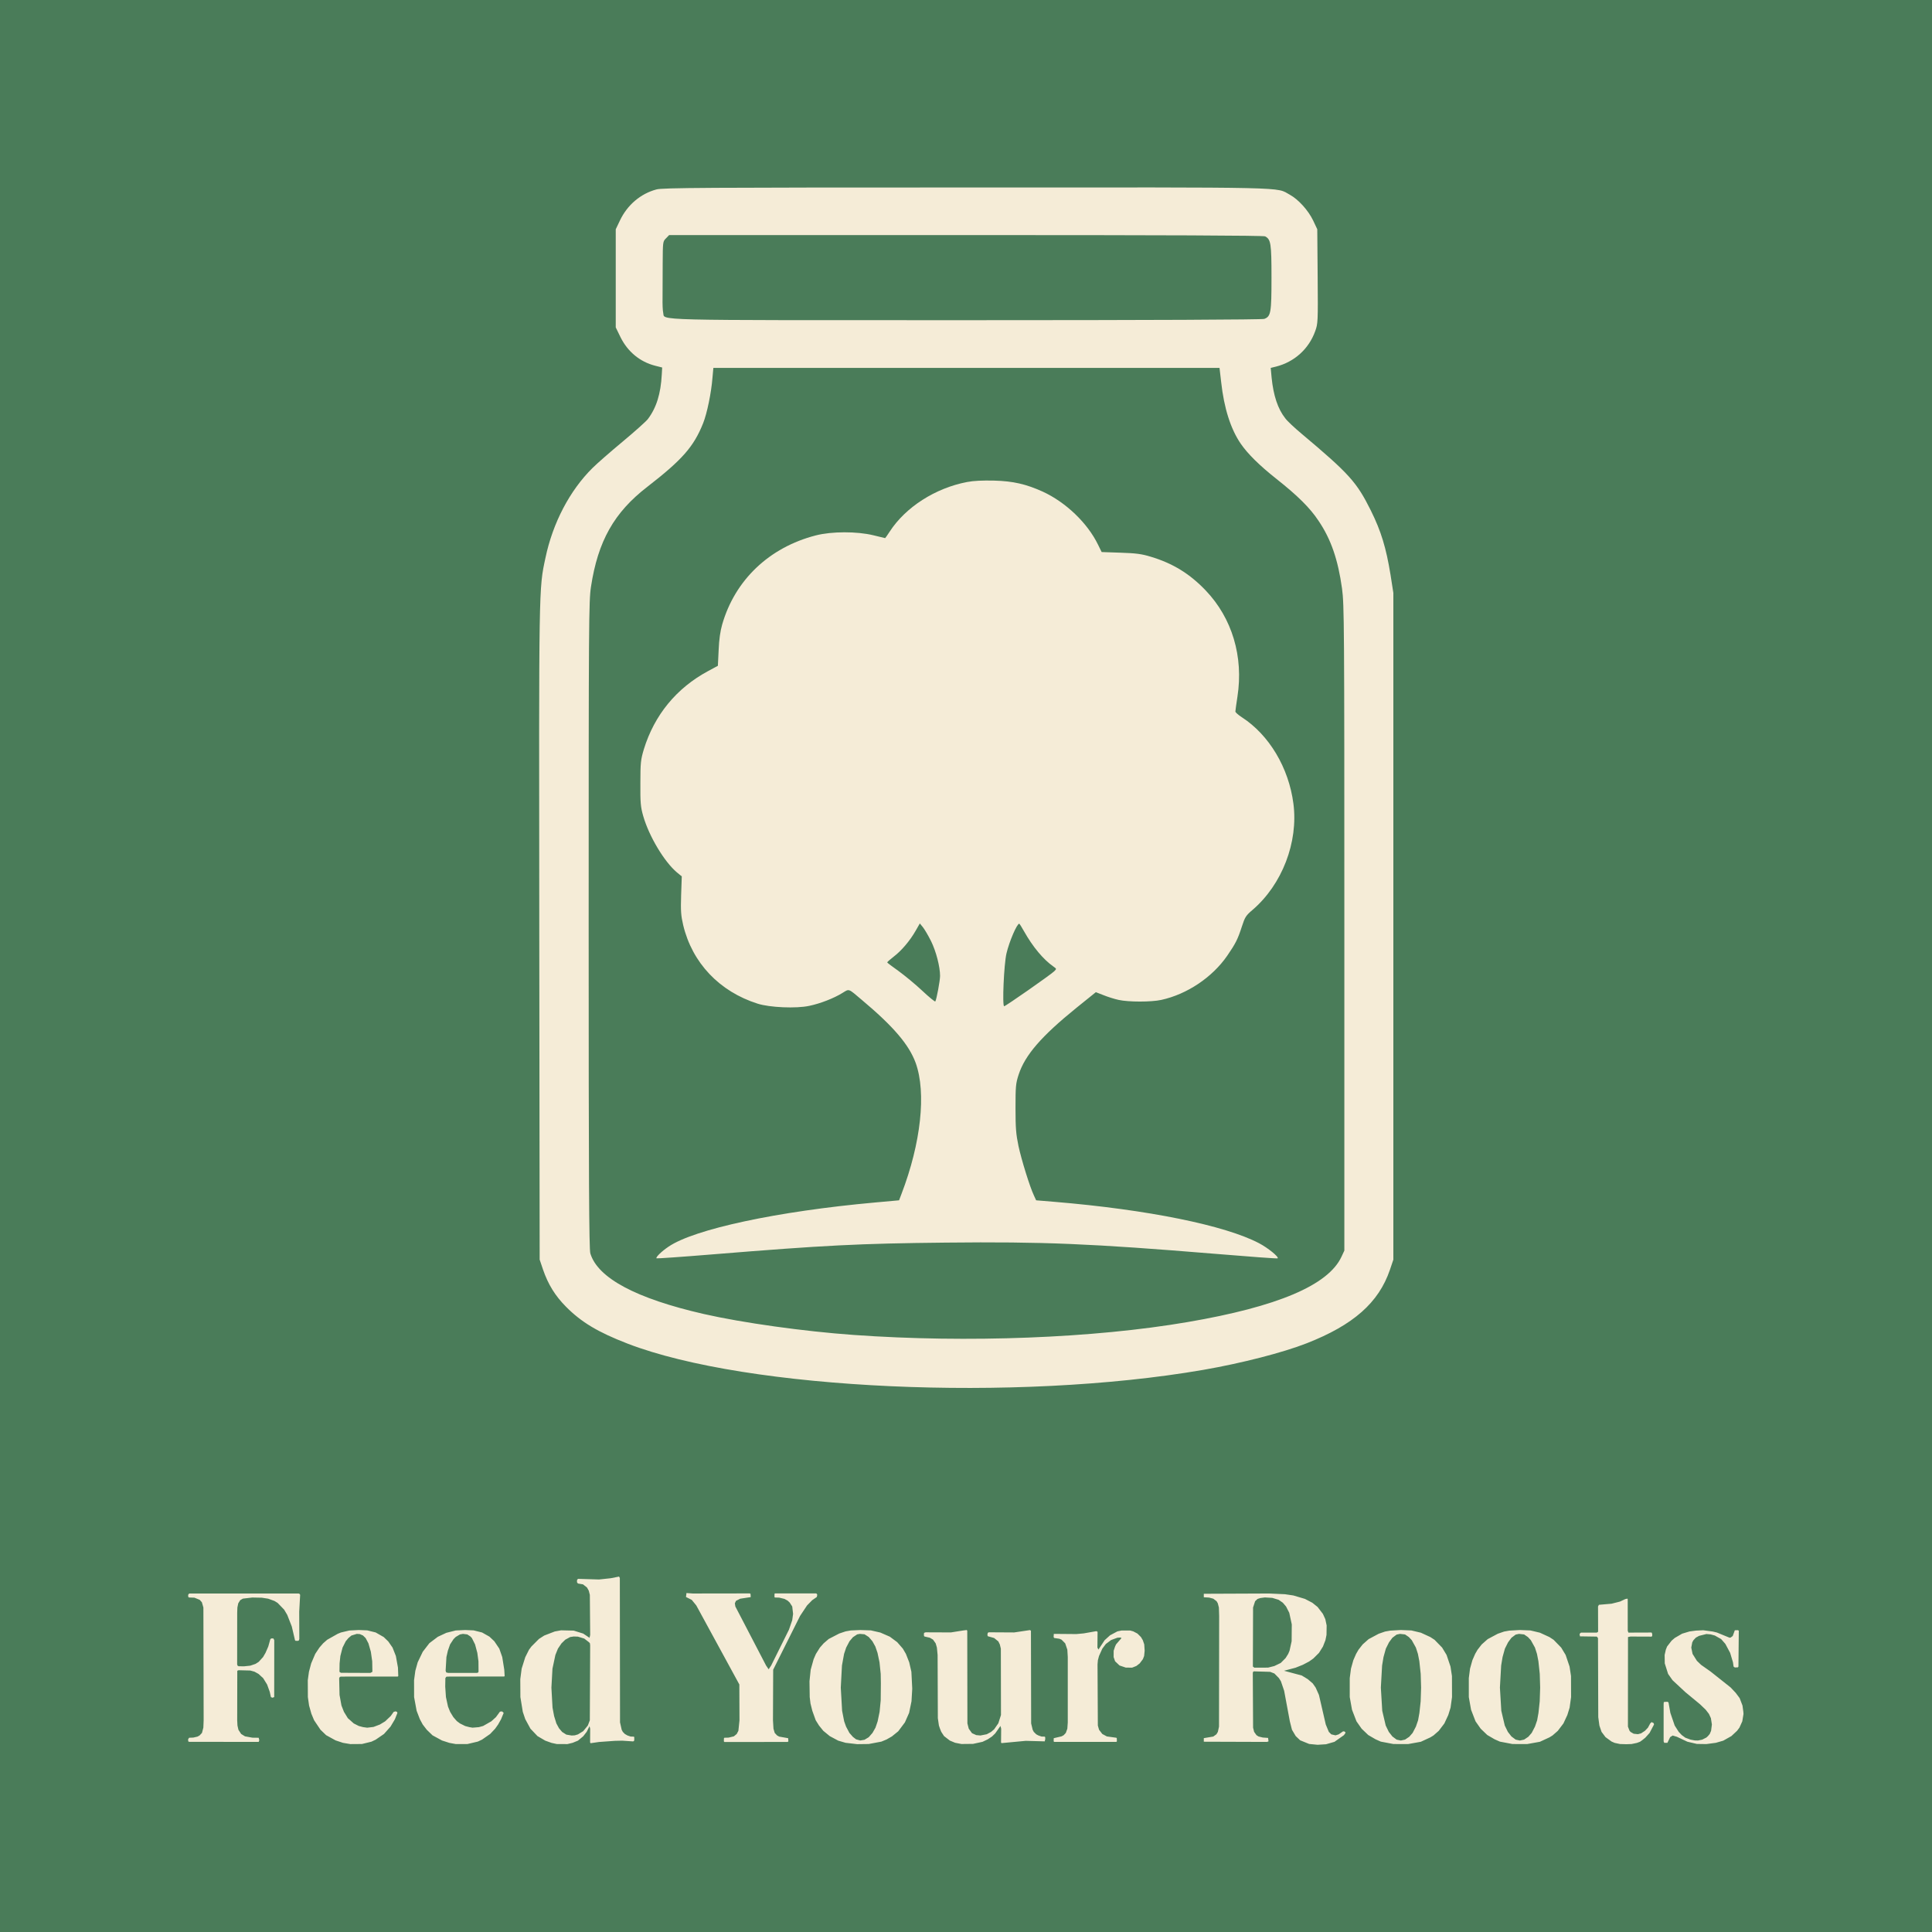
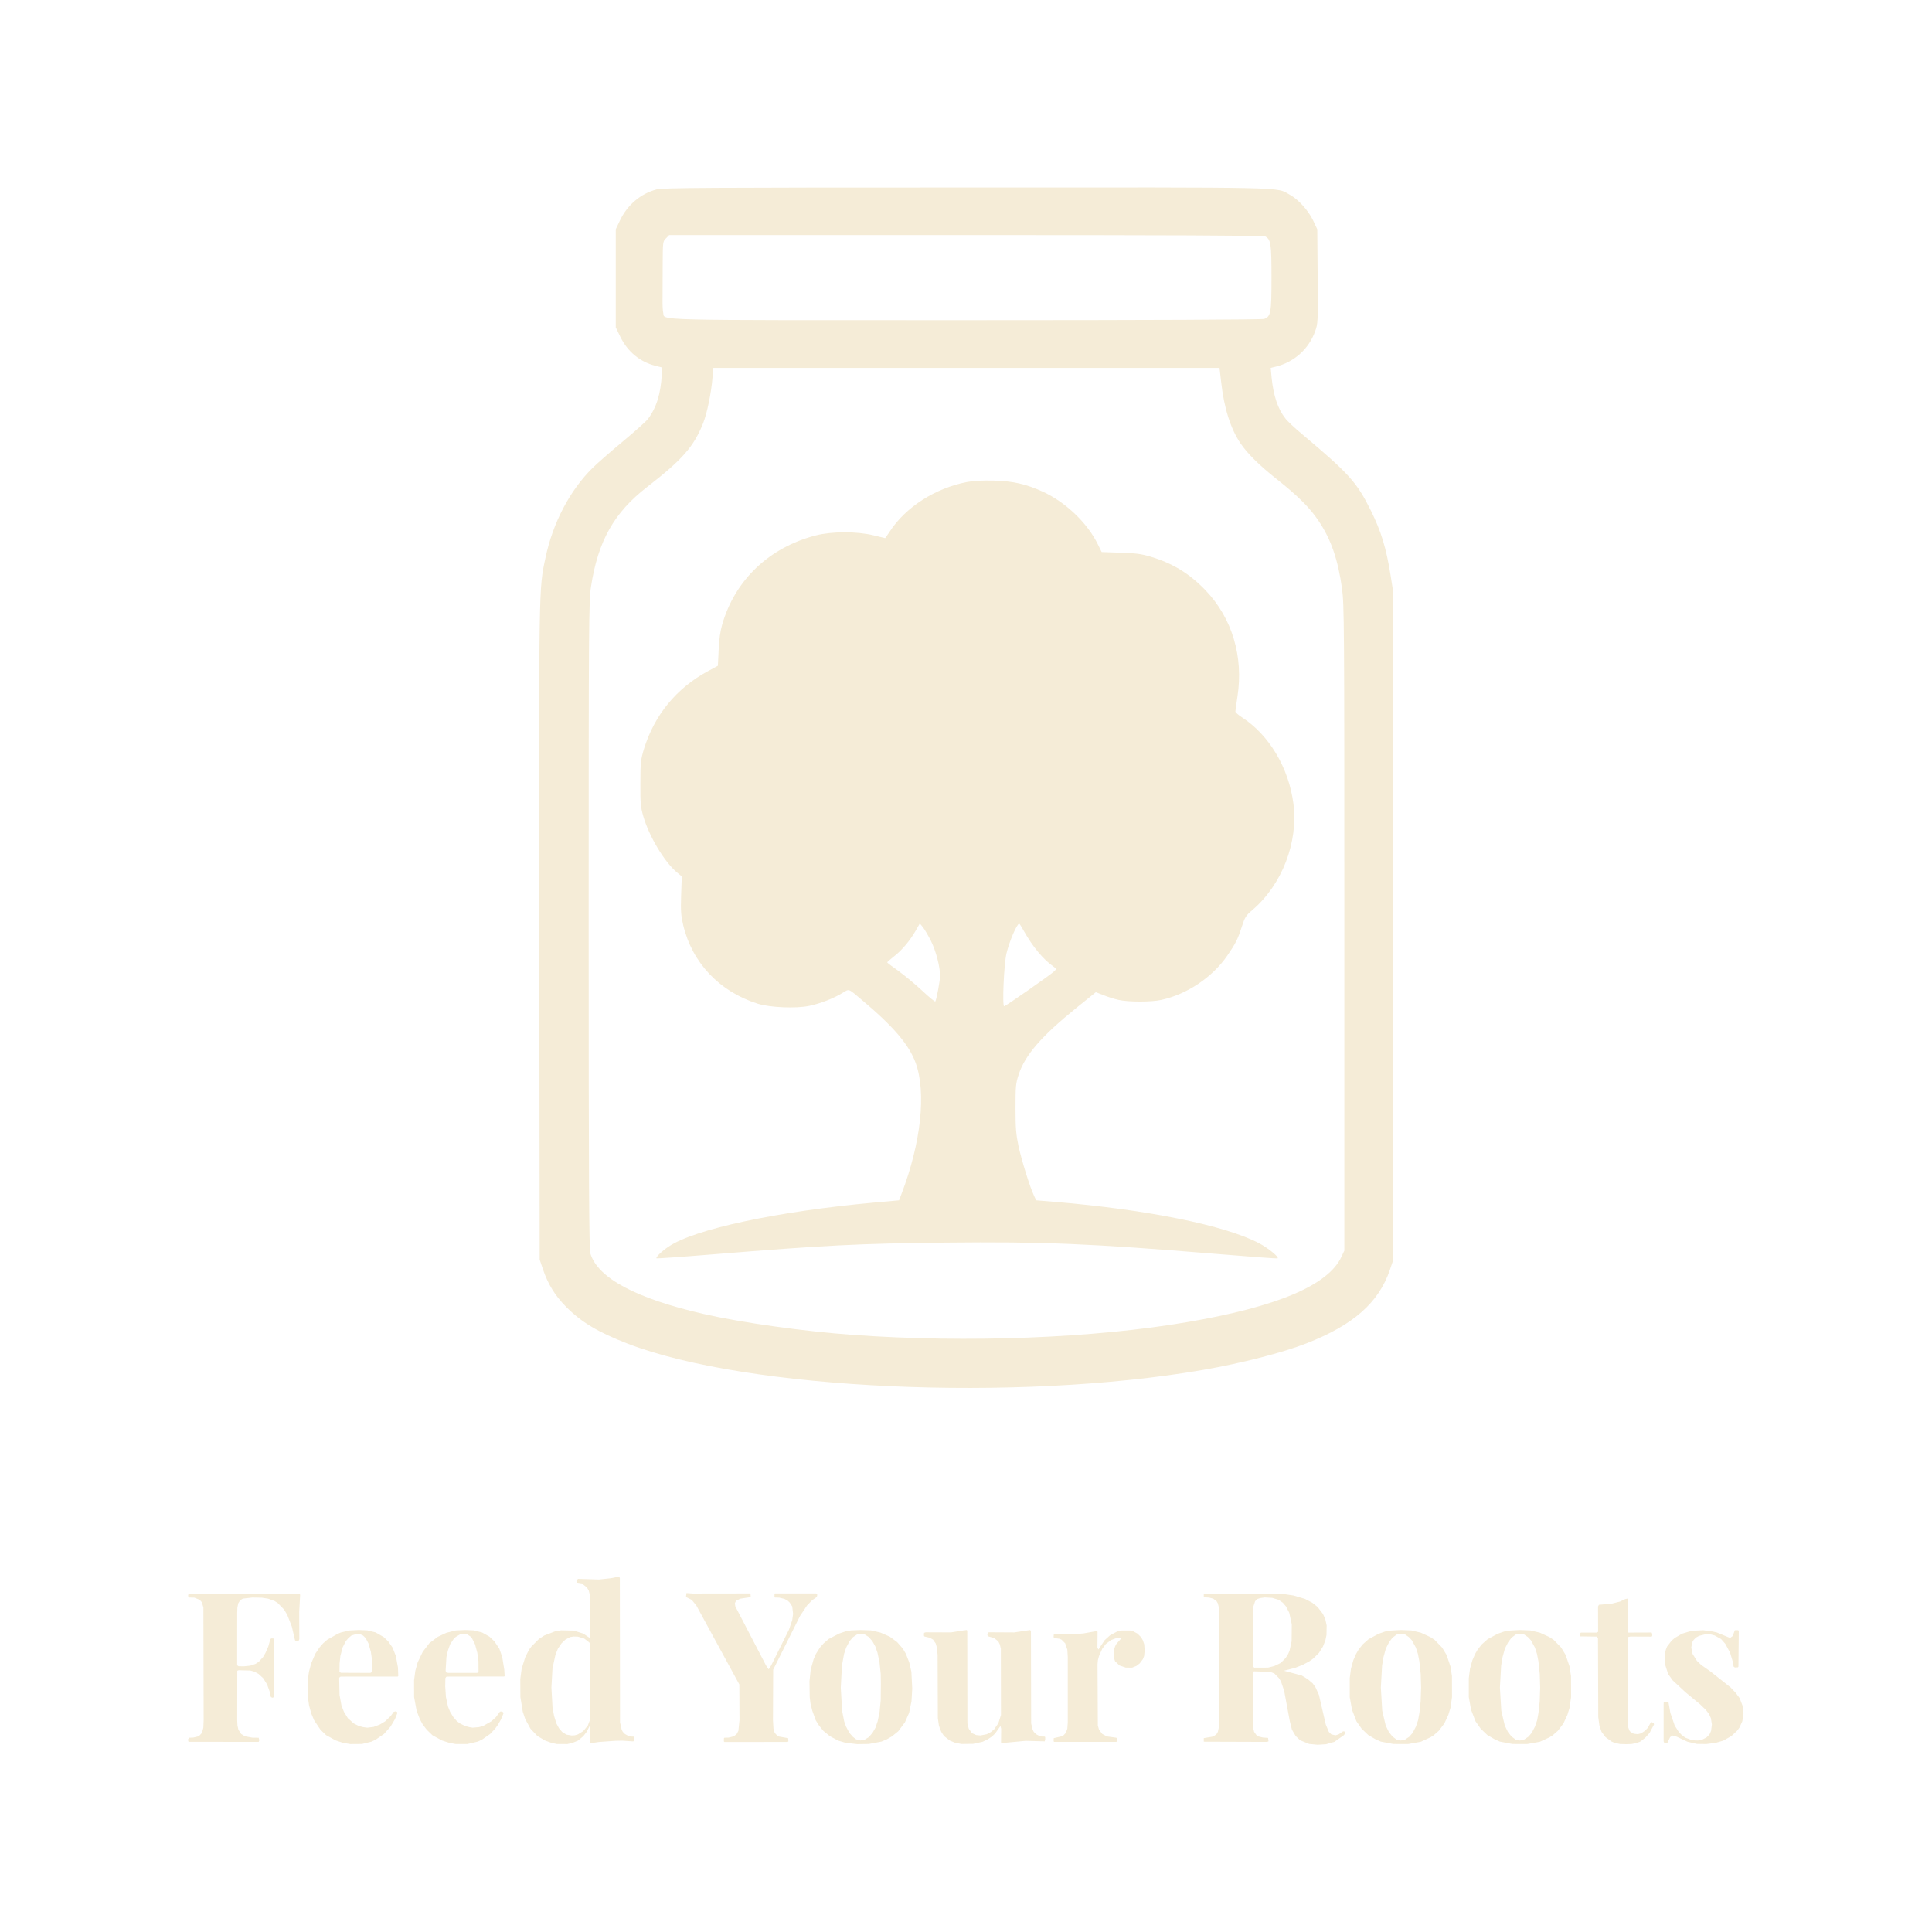
<svg xmlns="http://www.w3.org/2000/svg" width="1200" height="1200" viewBox="0 0 1200 1200">
-   <rect width="1200" height="1200" fill="#4A7C59" />
  <g fill="#F5ECD7">
    <g transform="translate(-101.5674 -241.3994) scale(1.1693)">
      <g transform="translate(260.917 285.658) scale(1.325)">
        <g transform="translate(-7.8121,-7.9334) scale(0.516982)">
          <g transform="translate(0,1024) scale(0.1,-0.1)">
            <path d="M2701 9774 c-124 -33 -227 -121 -284 -242 l-32 -67 0 -381 0 -380 37 -76 c56 -113 151 -191 268 -221 l55 -14 -3 -54 c-8 -149 -41 -257 -108 -346 -14 -18 -102 -97 -197 -176 -95 -79 -199 -170 -232 -203 -176 -174 -308 -425 -365 -697 -52 -242 -51 -198 -48 -2917 l3 -2525 26 -77 c40 -116 94 -203 178 -288 119 -120 247 -197 477 -286 930 -359 3016 -454 4464 -204 300 52 618 134 802 206 363 142 559 315 646 569 l27 80 0 2585 0 2585 -22 141 c-34 209 -73 338 -153 499 -109 219 -166 283 -536 594 -54 45 -112 99 -127 120 -58 73 -92 177 -106 315 l-7 76 41 10 c142 36 254 136 304 275 21 58 22 71 19 425 l-3 365 -32 68 c-38 79 -114 163 -181 200 -112 61 55 57 -2512 56 -2016 0 -2353 -2 -2399 -15z m4720 -364 c44 -24 49 -54 49 -320 0 -273 -5 -301 -56 -320 -16 -6 -879 -10 -2310 -10 -2506 0 -2335 -4 -2351 58 -4 15 -6 68 -5 117 0 50 1 168 1 263 1 170 1 173 26 197 l24 25 2301 0 c1559 0 2308 -3 2321 -10z m-341 -1132 c22 -199 73 -361 151 -475 54 -79 146 -170 279 -275 164 -130 260 -225 325 -324 97 -143 151 -302 182 -525 17 -127 18 -267 18 -2634 l0 -2500 -22 -47 c-102 -221 -496 -388 -1193 -507 -728 -125 -1708 -163 -2590 -100 -381 27 -863 94 -1165 163 -523 120 -819 278 -877 469 -10 33 -13 553 -13 2547 0 2355 1 2512 18 2623 54 354 179 576 437 775 271 210 360 311 433 494 30 76 63 235 72 351 l7 77 1963 0 1962 0 13 -112z" />
            <path d="M5109 7505 c-246 -47 -477 -195 -600 -385 -18 -28 -34 -50 -35 -50 -1 0 -42 10 -91 22 -127 31 -323 31 -447 -1 -361 -93 -627 -346 -726 -692 -14 -49 -24 -116 -27 -196 l-6 -123 -76 -41 c-245 -132 -416 -340 -498 -606 -24 -81 -27 -103 -27 -263 -1 -154 2 -185 22 -255 45 -157 163 -354 261 -437 l38 -31 -5 -146 c-4 -124 -1 -159 16 -232 70 -293 281 -515 577 -609 94 -30 299 -39 401 -17 86 18 191 59 257 100 54 33 43 37 148 -52 249 -209 368 -349 420 -491 83 -231 41 -621 -110 -1015 l-19 -50 -188 -17 c-754 -68 -1399 -206 -1599 -342 -54 -36 -102 -83 -94 -91 3 -2 194 11 425 30 886 72 1144 85 1819 92 758 8 1128 -8 2089 -87 264 -22 482 -38 484 -35 11 11 -77 82 -144 117 -264 139 -865 261 -1584 321 l-145 12 -17 37 c-32 67 -96 274 -120 384 -19 92 -23 138 -23 294 0 169 2 191 24 259 50 153 177 299 450 520 l149 120 59 -23 c32 -13 85 -30 118 -37 77 -17 253 -17 330 0 201 44 396 175 512 343 65 95 81 126 113 225 24 74 31 86 83 130 229 196 356 525 317 824 -36 278 -188 533 -400 670 -28 18 -50 38 -50 44 0 6 7 58 16 116 48 310 -41 608 -246 823 -124 130 -256 211 -427 262 -72 22 -115 27 -234 31 l-146 5 -28 57 c-82 169 -251 330 -430 412 -129 58 -228 81 -375 85 -91 2 -160 -1 -211 -11z m-279 -3560 c39 -79 70 -199 70 -270 0 -35 -27 -182 -37 -198 -2 -4 -48 33 -101 83 -53 50 -136 118 -184 153 -48 34 -88 64 -88 67 0 3 23 23 51 45 59 45 125 122 170 201 l32 56 23 -28 c13 -16 42 -65 64 -109z m720 78 c69 -123 151 -221 230 -276 24 -17 24 -17 5 -36 -29 -28 -377 -271 -388 -271 -16 0 -2 325 18 410 22 93 81 230 99 230 2 0 19 -26 36 -57z" />
          </g>
        </g>
      </g>
    </g>
    <g transform="translate(21.1236 -65.391) scale(0.9624)">
      <g transform="translate(94.685 1192.465) scale(0.136)">
        <path fill-rule="evenodd" d="M2075 -785.9L2040 -779L1985 -773.1L1885 -776.2L1880.6 -770L1880.5 -760L1885 -754L1909 -750L1928 -735L1936.4 -720L1941.5 -700L1943.1 -510L1940 -496.3L1910 -516.4L1865 -530.5L1805 -531.9L1775 -526.4L1725 -507.1L1700 -491L1664.1 -455L1652.9 -440L1635 -404.3L1617.9 -350L1611.4 -300L1611.9 -215L1623.3 -145L1635 -110.3L1659.7 -65L1692.9 -30L1730 -8.3L1760 2.4L1785 7.8L1835 8L1860 1.9L1885 -8.3L1910 -29L1926.3 -50L1940 -77L1943 -65L1942.7 0L1945 3.8L1985 -2L2060 -7.4L2095 -8.2L2145 -4.8L2150 -5.6L2152.2 -10L2152.3 -25L2150 -27.3L2135 -27.8L2120 -32.9L2107.6 -40L2097.9 -50L2092.6 -60L2084.7 -95L2083.8 -780L2080 -787.1L2075 -785.9ZM40 -706.5L35.1 -700L35.9 -690L40 -687.6L65 -686.8L90 -676.6L100.4 -665L107.6 -640L108.8 -105L107.4 -70L100.8 -45L90 -33.4L80 -27.6L60 -22.9L40 -22.1L35.1 -15L35.7 -5L40 -2.6L370 -2.5L372.9 -10L370 -22L340 -22.4L305 -28.8L286.8 -40L273.8 -60L269.3 -80L268 -105L268.4 -340L275 -342.5L330 -341.1L350 -335.6L369.2 -325L391.1 -305L410 -274.6L422.5 -240L428 -215L435 -212L443.6 -215L443.9 -485L440 -493.2L430 -493.5L425.3 -490L415.5 -455L402.4 -425L390.8 -405L370 -382.2L355 -372.6L330 -364.1L300 -361L275 -361.4L270 -363.9L267.8 -370L268 -615L268.9 -640L273 -660L282.4 -675L295 -682.3L340 -687.5L385 -686.6L415 -682L445 -671.1L460 -661.8L490.8 -630L505.6 -605L527.1 -550L542.3 -485L545 -482.1L555 -481.9L560 -483L562.8 -490L562.3 -620L566.7 -700L565 -703.9L560 -706.5L40 -706.5ZM2400 -708.8L2397.7 -690L2425 -676.4L2446.6 -650L2650.9 -275L2651.6 -105L2646.4 -55L2638.5 -40L2625 -28.8L2600 -22.7L2580 -22.1L2577.9 -20L2577.4 -5L2580 -2L2880 -2.1L2883.7 -5L2882.5 -20L2840 -27.5L2830 -33L2818.8 -45L2812.9 -65L2810.5 -105L2811.5 -345L2939 -600L2972.3 -650L2996.8 -675L3018.5 -690L3020.7 -700L3018.6 -705L3015 -707L2820 -707.1L2817.9 -705L2817.6 -690L2820 -687.6L2840 -687L2865 -681L2880 -672.9L2890 -663.5L2901.9 -645L2906 -610L2901.9 -580L2886.4 -535L2802 -365L2790 -346.9L2777.7 -365L2632 -645L2629.6 -660L2635 -671.8L2655 -681.9L2705 -689.5L2704 -705L2700 -707L2430 -706.6L2400 -708.8ZM4855 -705.3L4855 -688.7L4880 -687.3L4900 -682L4915.7 -670L4921.5 -660L4926.6 -640L4927.9 -600L4927.2 -75L4921.8 -50L4915 -38.6L4900 -27.8L4855 -20.2L4855 -3.3L5155 -2.3L5162.2 -5L5160 -21.3L5135 -23.1L5115 -28L5105 -34.3L5093.8 -50L5088.9 -70L5087.5 -330L5090 -336.5L5095 -337.1L5170 -334.8L5190 -327L5211.6 -305L5221 -290L5236.3 -245L5263.3 -100L5273.4 -60L5291.2 -30L5312.2 -10L5355 7.4L5395 11.3L5435 8.8L5475 -2.7L5520 -34.4L5527.4 -45L5525.6 -50L5520 -52.6L5515 -51.9L5495 -38.1L5480 -33.5L5460 -38.2L5448.3 -50L5433.8 -85L5401.5 -225L5385.9 -260L5371.9 -280L5348.5 -300L5320 -317.4L5235.6 -340L5290 -354.3L5325 -368.3L5355 -384.1L5375 -398.4L5401.7 -425L5420.5 -455L5432.2 -485L5437.3 -510L5438 -555L5431.6 -585L5420.1 -610L5395 -642.7L5370 -662.7L5335 -681L5280 -697.3L5240 -703.2L5165 -706.6L4855 -705.3ZM5123.1 -685L5145 -687.9L5180 -685.8L5210 -676.7L5230 -662.9L5245.3 -645L5260.6 -615L5272.5 -560L5271.8 -480L5261.9 -435L5255.5 -420L5243 -400L5220 -377L5190 -362.5L5160 -354.9L5095 -354.6L5087.9 -360L5088.8 -640L5098.5 -670L5110 -680.8L5123.1 -685ZM6855 -680.1L6830 -668.3L6790 -658.2L6730 -653L6725.8 -645L6726.2 -525L6720 -521L6645 -521.1L6638.2 -515L6640 -503.3L6720 -502.1L6725.6 -495L6726.9 -120L6732.3 -80L6742.5 -50L6761.3 -25L6790 -4.1L6805 2.4L6830 7.7L6860 8.6L6885 7.7L6910 2.5L6925 -3.1L6934.8 -10L6950 -22.2L6970.5 -45L6991.5 -85L6990 -91.3L6980 -96.4L6973.5 -90L6962.7 -70L6948.5 -55L6930 -42.9L6915 -39L6895 -41.1L6880 -49.8L6875 -55.8L6867.7 -75L6868 -500L6880 -502.4L6980 -502L6982.9 -505L6983 -515L6980 -521.4L6870 -521L6866.8 -530L6866.7 -680L6865 -682.3L6855 -680.1ZM800 -531L760 -521.5L745 -515.3L695 -487.1L675.6 -470L658.2 -450L638.3 -420L619.1 -375L608.5 -335L603 -295L603.4 -215L609.1 -175L620 -136.1L633 -105L663.3 -60L690 -34.3L735 -9.5L770 2.1L805 8L860 7.6L905 -3.4L925 -12.9L964.6 -40L995.7 -75L1016.5 -110L1028.4 -140L1025.9 -145L1020 -147.4L1010.7 -145L996.4 -125L970 -99.9L945 -84.8L915 -73.4L885 -69.8L865 -72.6L845 -77.9L821.1 -90L793 -115L774.6 -145L762.8 -175L753.7 -225L751.9 -305L755 -310.6L760 -312.3L1030 -312.5L1032.4 -315L1030.9 -355L1021 -410L1005.2 -450L985 -479L963.2 -500L925 -521.8L885 -531.7L845 -533.3L800 -531ZM1305 -531.2L1260.4 -520L1220 -501.1L1180 -470.9L1148.5 -430L1124.5 -380L1113.4 -340L1107.3 -295L1107.5 -215L1119.5 -150L1134.9 -110L1148.4 -85L1167.6 -60L1195 -33.5L1240 -9L1275 2.3L1305 7.8L1360 7.9L1410 -3.9L1430 -13.3L1468.4 -40L1492 -65L1506.2 -85L1520.2 -110L1532.6 -140L1525 -147.1L1515 -146.1L1495.9 -120L1473.8 -100L1435 -77.9L1415 -72.4L1385 -69.9L1370 -72.4L1350 -77.6L1325.1 -90L1310 -101.3L1293.7 -120L1278.5 -145L1268.4 -170L1258.6 -215L1255.2 -265L1255.9 -305L1260 -311.3L1265 -312.3L1535 -312.8L1537.2 -315L1535.4 -345L1525.8 -405L1511.8 -445L1488.2 -480L1465 -501.9L1430 -521.6L1390 -531.6L1350 -533.3L1305 -531.2ZM3180 -531.3L3155 -526.8L3125 -516.7L3075 -490.8L3050.9 -470L3033.3 -450L3014.4 -420L3003.5 -395L2989.5 -345L2983.8 -290L2984.9 -215L2988.5 -185L2997.2 -150L3013.4 -105L3029.1 -80L3049.3 -55L3080 -29.8L3120 -8.4L3155 1.9L3210 8.3L3265 7.6L3325 -3.7L3350 -14.1L3375 -28.5L3405 -52.8L3436.6 -95L3456.5 -140L3467.9 -195L3471.4 -255L3467.4 -335L3457.1 -380L3441.4 -420L3426.8 -445L3400 -475.7L3365 -501.7L3320 -521.3L3275 -531.6L3225 -533.2L3180 -531.3ZM3715 -531.4L3655 -521.9L3535 -522.4L3527.9 -520L3526.7 -515L3527.2 -505L3530 -502.4L3555 -496.7L3570 -487.8L3582.6 -470L3588.4 -450L3591.8 -415L3592.9 -115L3598 -80L3603.1 -65L3609.2 -50L3622.3 -30L3650 -8.6L3675 1.8L3705 7.6L3760 7L3805 -2.8L3830 -14.7L3850 -28.1L3865 -42.5L3890 -78L3893.4 -65L3892.8 0L3895 3.4L4010 -7.4L4100 -4.9L4102.5 -15L4102.4 -25L4100 -27.4L4085 -27.8L4070 -33L4060 -38.3L4048.1 -50L4042.9 -60L4035.7 -90L4034.7 -530L4030 -533L3955 -521.8L3835 -522.5L3829.8 -520L3828 -510L3830 -503.8L3860 -495.4L3880 -479.2L3887 -465L3891.9 -445L3892.5 -130L3880 -90.8L3860 -62L3845 -49.4L3825 -38.7L3795 -32.8L3775 -34.7L3755 -43.7L3739.6 -65L3733.2 -90L3732.5 -530L3730 -533.2L3715 -531.4ZM4465 -531L4445 -526.9L4410 -508.2L4384.4 -485L4355 -440.5L4350.2 -450L4350.9 -525L4345 -527.9L4285 -517.3L4250 -514.1L4143.3 -515L4142.2 -500L4145 -495.5L4170 -491.8L4180 -487.5L4197.3 -470L4207.4 -440L4209.5 -405L4209.5 -95L4207.4 -65L4200.2 -45L4190 -34.1L4180 -28.7L4142.9 -20L4142.4 -5L4145 -2.5L4440 -2.5L4442.6 -5L4442.1 -20L4440 -22.1L4395 -28.3L4373.3 -40L4357.9 -60L4352.2 -80L4350.7 -370L4352.4 -390L4357.7 -410L4373.5 -445L4390 -466.9L4415 -485.7L4445 -496.8L4460 -497.7L4464.3 -495L4438.5 -465L4433.9 -455L4427.3 -435L4427.1 -405L4434 -385L4455.1 -365L4485 -354.9L4515 -354.8L4535 -362.7L4550.9 -375L4566 -395L4571.8 -410L4574.3 -435L4572.4 -465L4565.6 -485L4556.7 -500L4540 -516.5L4520 -527L4505 -531.1L4465 -531ZM5740 -530.5L5715 -526L5685 -515.6L5637.1 -490L5608.9 -465L5589.3 -440L5577.7 -420L5564.6 -390L5553.4 -350L5547.6 -305L5547.6 -215L5558.3 -155L5579.5 -100L5604 -65L5635.3 -35L5670 -14.8L5695 -3.7L5755 7.7L5825 7.8L5885 -3L5930 -23.8L5945 -33L5970 -54.9L5996.6 -90L6015.2 -130L6026 -165L6032.9 -215L6032.6 -315L6025.7 -360L6007.1 -415L5985.9 -450L5950 -486.9L5929.9 -500L5885 -520.6L5840 -531.3L5790 -533.3L5740 -530.5ZM6305 -530.5L6280 -526L6250 -515.6L6202.1 -490L6173.9 -465L6154.3 -440L6142.7 -420L6129.6 -390L6118.4 -350L6112.6 -305L6112.6 -215L6123.3 -155L6144.5 -100L6169 -65L6200.3 -35L6235 -14.8L6260 -3.7L6320 7.7L6390 7.8L6450 -3L6495 -23.8L6510 -33L6535 -54.9L6561.6 -90L6580.2 -130L6591 -165L6597.9 -215L6597.6 -315L6590.7 -360L6572.1 -415L6550.9 -450L6515 -486.9L6494.9 -500L6450 -520.6L6405 -531.3L6355 -533.3L6305 -530.5ZM7190 -530.5L7160 -526.5L7125 -516L7090 -495.7L7075 -482.8L7053.5 -455L7047.6 -440L7041.9 -415L7042.5 -375L7058.3 -325L7079.5 -295L7140 -238.7L7210 -180.8L7236.8 -155L7252.3 -135L7261.4 -115L7266.1 -85L7262.3 -55L7255.9 -40L7247.5 -30L7240 -23.1L7220 -13L7200 -9L7185 -9.4L7165 -13.1L7140 -22.4L7122.9 -35L7108.7 -50L7089.6 -80L7069.1 -140L7060.2 -190L7055 -192.8L7040 -192.1L7037.6 -190L7037.1 -180L7037.1 -5L7040 2L7055 2.1L7068 -25L7080 -32.6L7100 -26.7L7150 -3.2L7195 7.3L7240 7.9L7285 1.9L7320 -8.2L7358.7 -30L7385.5 -55L7396.8 -70L7410.4 -100L7416.1 -135L7415.4 -145L7411.3 -175L7397.9 -210L7379.3 -235L7355 -260.8L7260 -336.2L7215 -367.9L7195 -387.1L7174.4 -420L7168.3 -450L7173 -475L7178.6 -485L7190 -497.2L7205 -505.5L7240 -514.3L7260 -512.6L7280 -507.2L7310 -490.3L7330 -467.5L7352.7 -425L7366.2 -380L7369 -360L7375 -355.5L7390 -356.3L7392.1 -360L7393.8 -530L7390 -532.5L7375 -532.2L7365.1 -505L7355 -497.5L7350 -496.8L7290 -521.4L7270 -526.2L7225 -532.2L7190 -530.5ZM835.6 -515L850 -514L865 -507.3L877.6 -495L890.8 -470L902.3 -430L908.7 -385L909.6 -335L900 -329.7L760 -330.3L753.3 -335L753.9 -375L757.6 -410L768 -450L783.1 -480L795.6 -495L810 -507.1L835.6 -515ZM1339.4 -515L1360 -512.4L1375 -502.5L1381.8 -495L1396.8 -465L1407.5 -425L1412.9 -385L1413.3 -335L1410 -330.8L1405 -329.7L1270 -329.7L1260 -331.9L1257.1 -340L1260.9 -405L1267.7 -435L1278.2 -465L1294.6 -490L1305 -500.4L1325 -512.3L1339.4 -515ZM3222.7 -515L3245 -513L3265 -500.2L3282.4 -480L3296.3 -455L3306.6 -425L3316.1 -380L3321.8 -325L3322.5 -280L3321.8 -200L3316.5 -145L3307.2 -100L3297 -70L3282.8 -45L3265 -24.7L3245 -12.6L3225 -9.1L3205 -14.5L3190 -26L3173.3 -45L3157.3 -75L3148.4 -100L3138.6 -150L3132.3 -260L3137.9 -365L3147.9 -420L3157.9 -450L3173.7 -480L3190 -499.2L3210 -512.6L3222.7 -515ZM5785.9 -515L5810 -512.3L5828 -500L5842 -485L5861.4 -450L5871.1 -420L5877.9 -385L5884.3 -325L5886.2 -260L5884.1 -195L5878.2 -140L5871.9 -105L5861.6 -75L5846 -45L5830 -26.7L5810 -13.3L5790 -8.9L5770 -13.2L5750 -28.1L5732.9 -50L5718.3 -80L5701.8 -150L5695.2 -260L5701.1 -365L5707.8 -405L5718.9 -445L5734 -475L5750 -496.6L5770 -511.6L5785.9 -515ZM6350.9 -515L6375 -512.3L6393 -500L6407 -485L6426.4 -450L6436.1 -420L6442.9 -385L6449.3 -325L6451.2 -260L6449.1 -195L6443.2 -140L6436.9 -105L6426.6 -75L6411 -45L6395 -26.7L6375 -13.3L6355 -8.9L6335 -13.2L6315 -28.1L6297.9 -50L6283.3 -80L6266.8 -150L6260.2 -260L6266.1 -365L6272.8 -405L6283.9 -445L6299 -475L6315 -496.6L6335 -511.6L6350.9 -515ZM1848.1 -500L1865 -502.6L1885 -501.9L1915 -492.7L1937.9 -475L1942 -470L1943 -460L1941.4 -105L1931.9 -80L1910 -53.4L1885 -38L1870 -33.5L1855 -32.7L1830 -36.9L1810 -49.6L1795 -67.3L1782.7 -90L1771.9 -125L1764.4 -165L1759.1 -260L1764.1 -350L1778 -415L1790 -444.8L1807 -470L1825 -487.5L1848.1 -500Z" />
      </g>
    </g>
  </g>
</svg>
